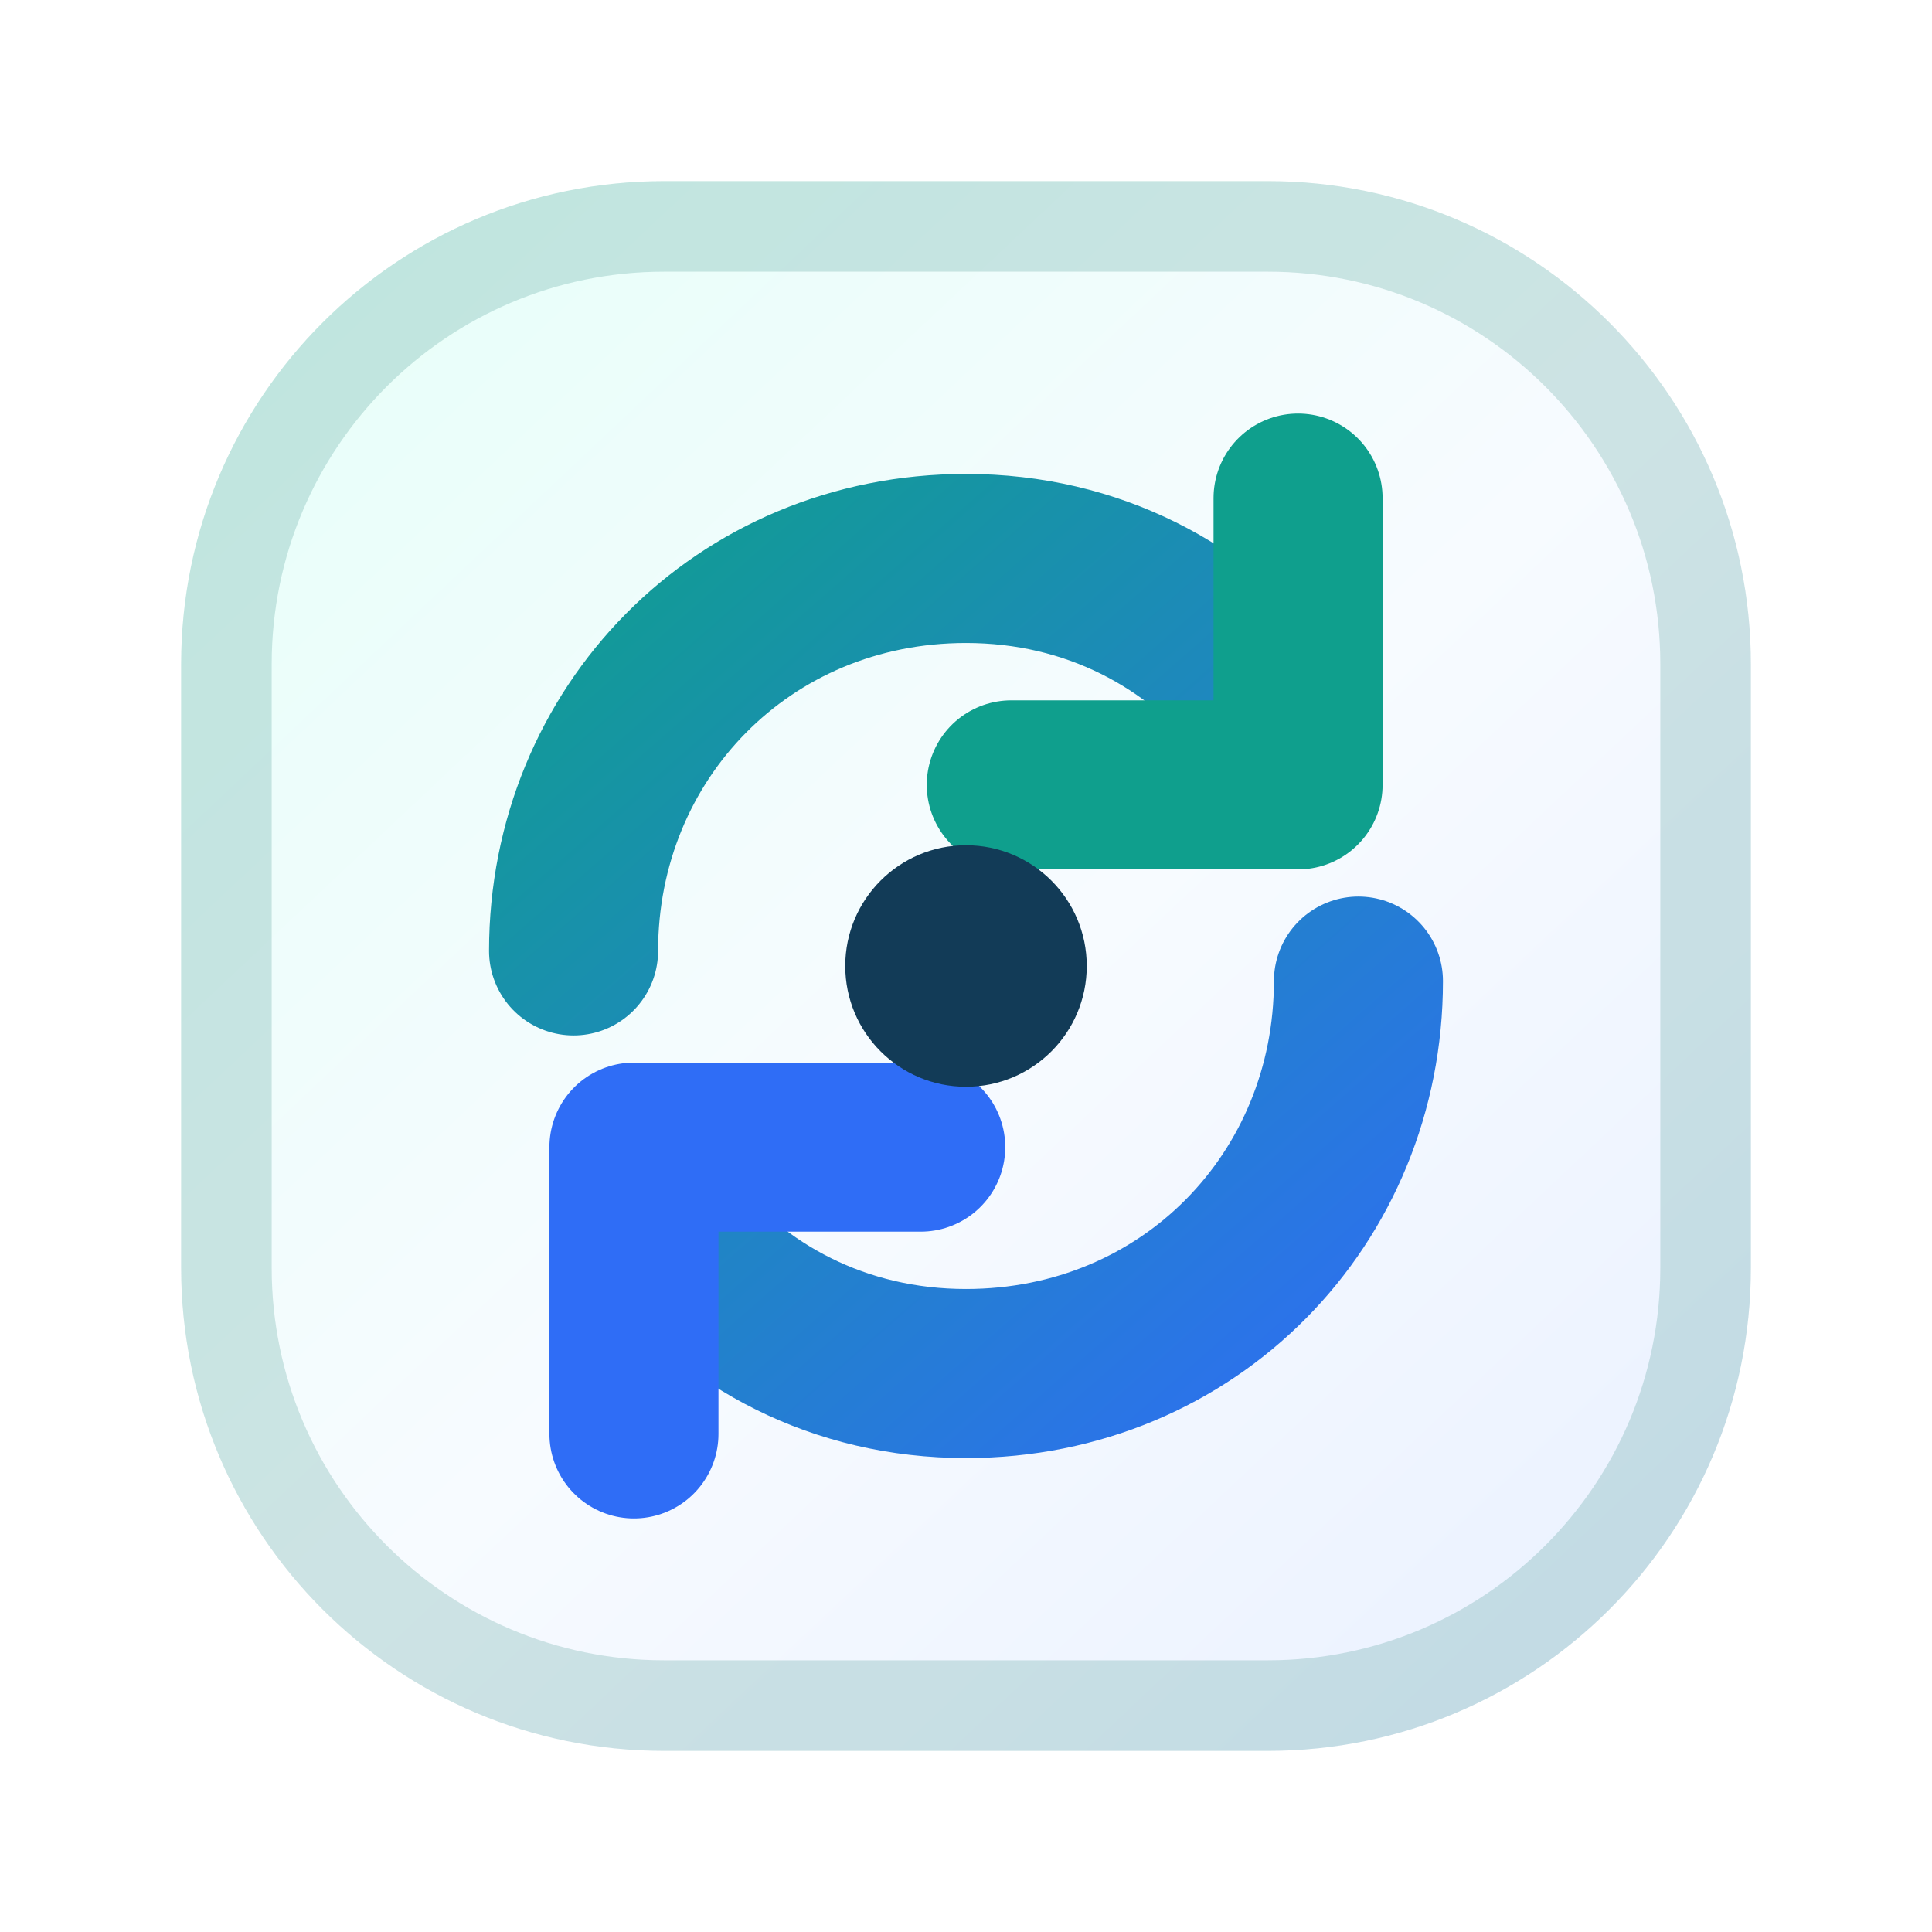
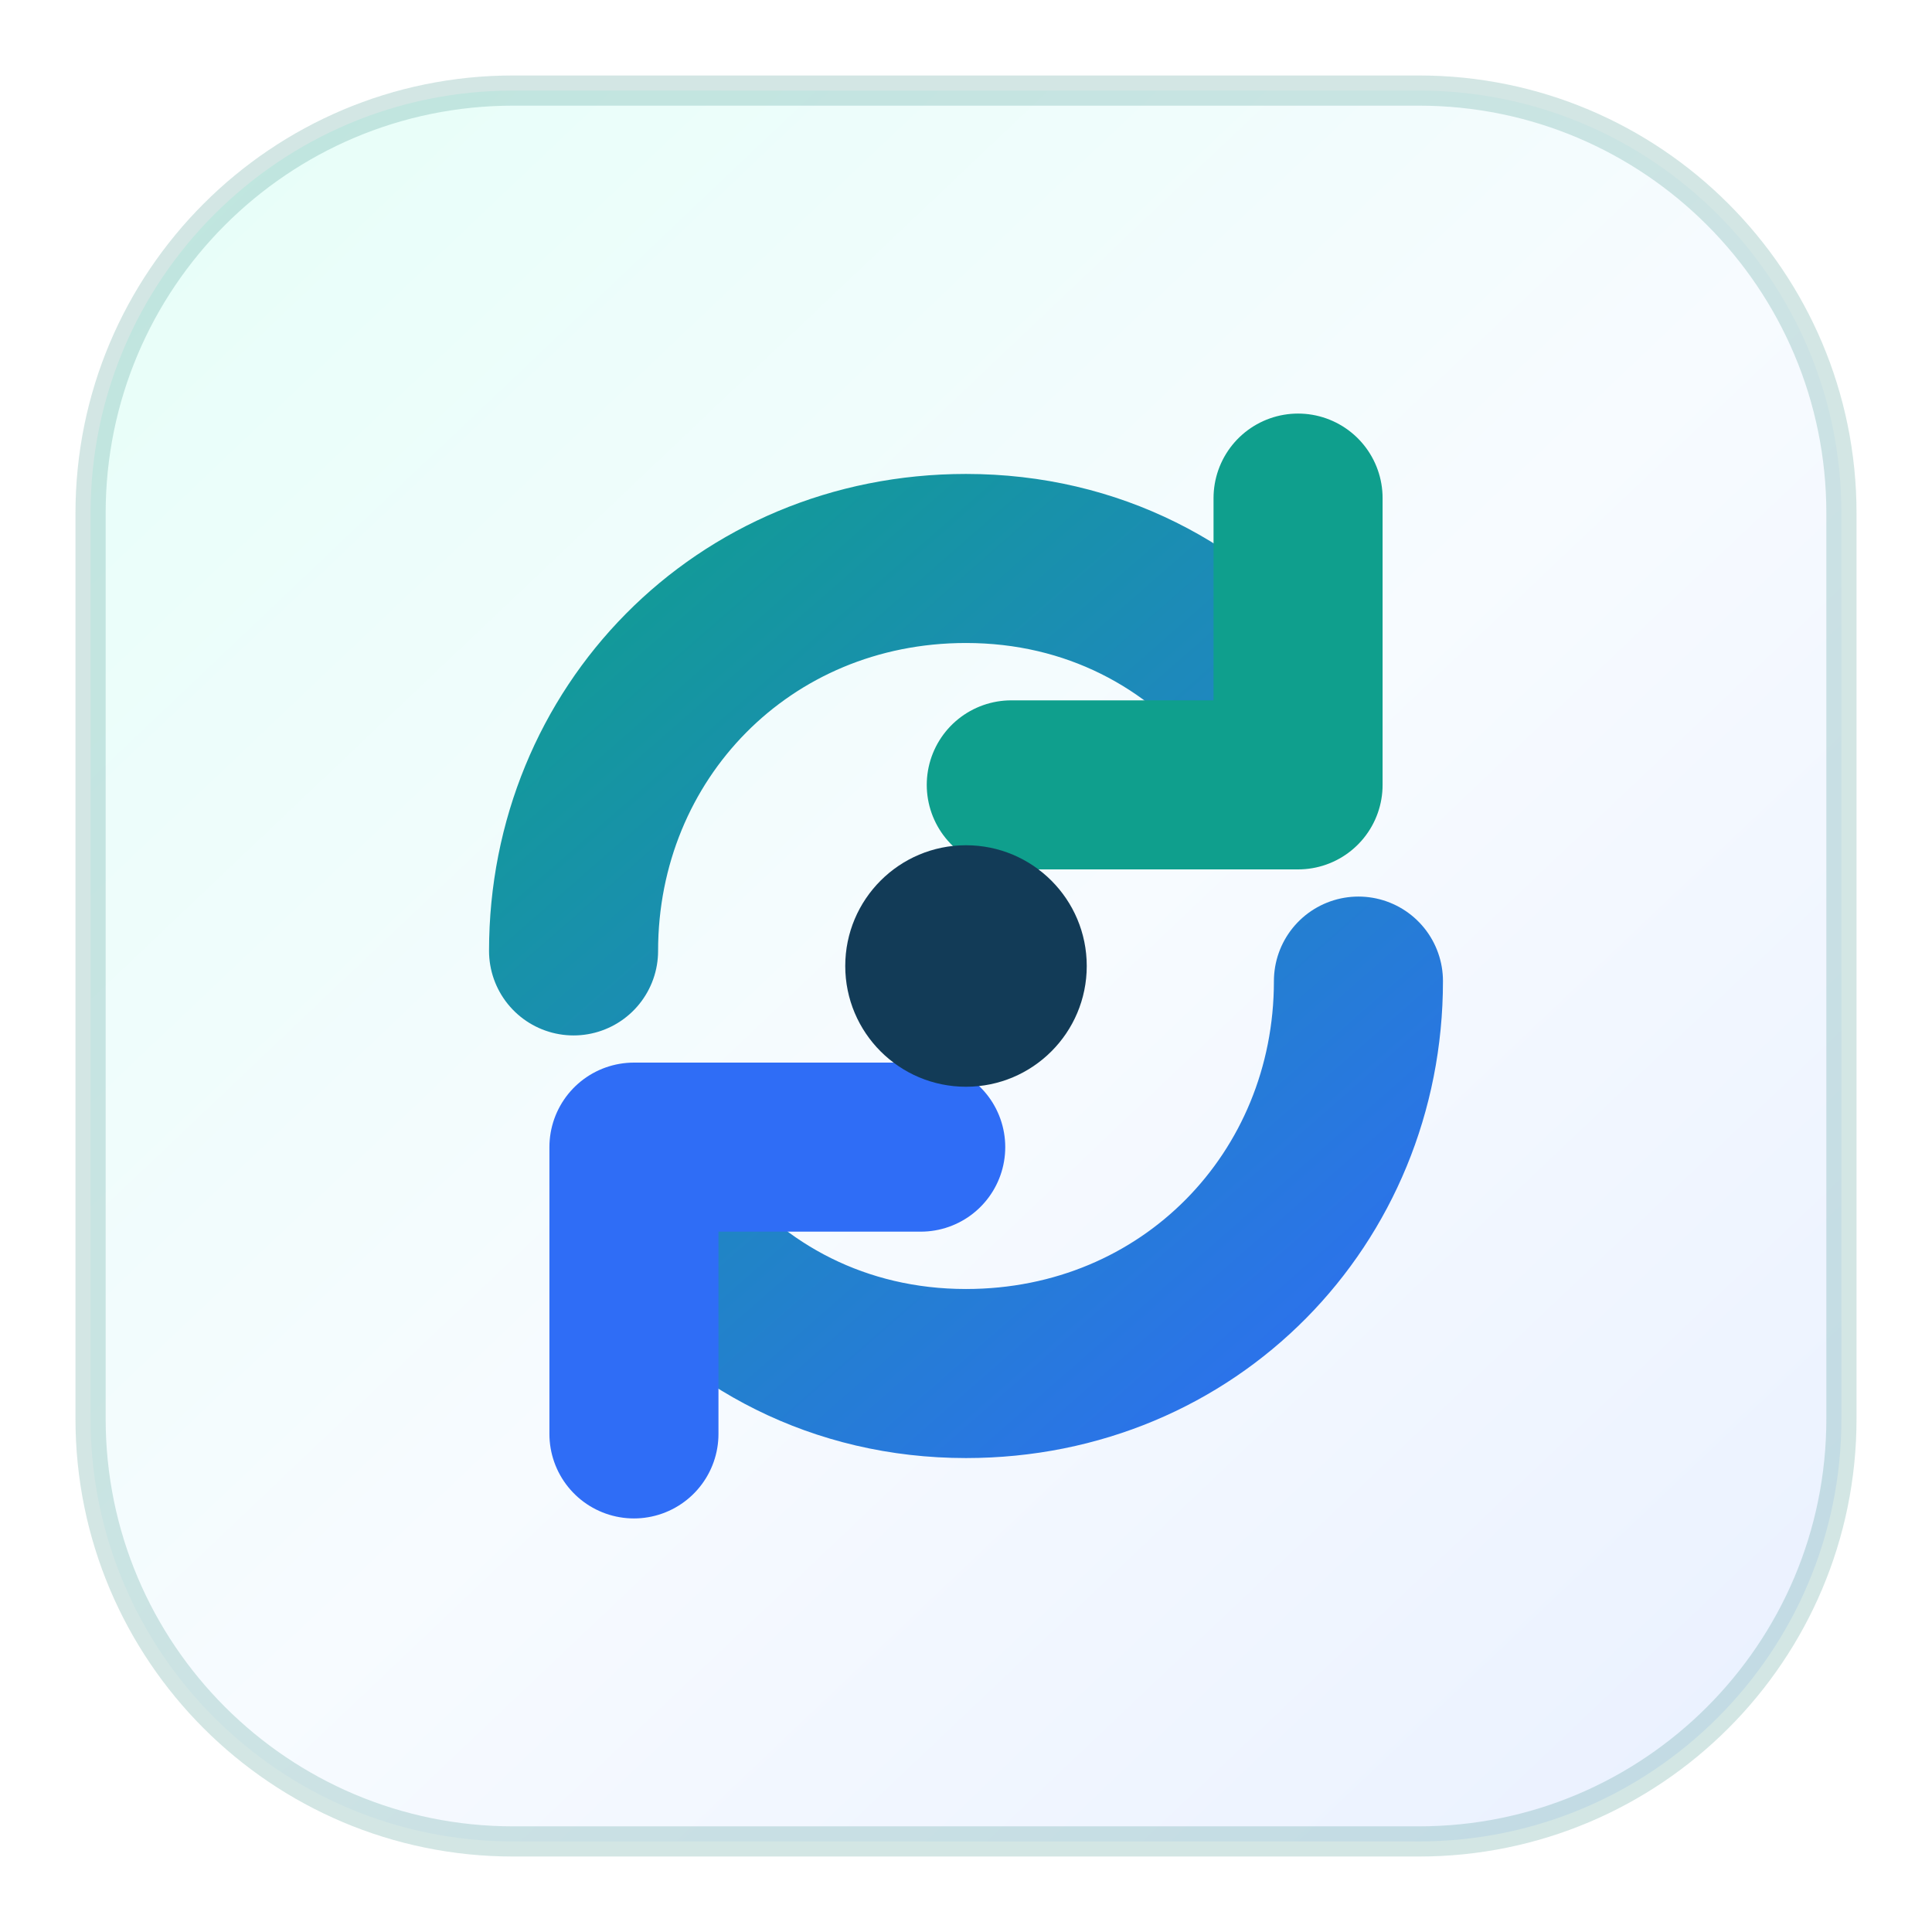
<svg xmlns="http://www.w3.org/2000/svg" width="64" height="64" viewBox="0 0 64 64" fill="none">
  <defs>
-     <linearGradient id="bg" x1="8" y1="7" x2="56" y2="58" gradientUnits="userSpaceOnUse">
+     <linearGradient id="bg" x1="4" y1="3" x2="60" y2="62" gradientUnits="userSpaceOnUse">
      <stop stop-color="#E6FFF8" />
      <stop offset="0.52" stop-color="#F7FBFF" />
      <stop offset="1" stop-color="#E9F0FF" />
    </linearGradient>
    <linearGradient id="sync" x1="18" y1="16" x2="46" y2="48" gradientUnits="userSpaceOnUse">
      <stop stop-color="#0F9F8D" />
      <stop offset="1" stop-color="#2F6DF6" />
    </linearGradient>
  </defs>
-   <rect x="6" y="6" width="52" height="52" rx="16" fill="url(#bg)" />
-   <rect x="7.5" y="7.5" width="49" height="49" rx="14.5" stroke="#0F766E" stroke-opacity="0.18" stroke-width="3" />
+   <rect x="3" y="3" width="58" height="58" rx="14" fill="url(#bg)" stroke="#0F766E" stroke-opacity="0.18" stroke-width="1" />
  <path d="M19 31.5c0-7.2 5.6-13 13-13 4.2 0 7.7 1.9 10 4.8" stroke="url(#sync)" stroke-linecap="round" stroke-width="5.6" />
  <path d="M43 16.5V26h-9.5" stroke="#0F9F8D" stroke-linecap="round" stroke-linejoin="round" stroke-width="5.6" />
  <path d="M45 32.5c0 7.2-5.6 13-13 13-4.2 0-7.7-1.9-10-4.8" stroke="url(#sync)" stroke-linecap="round" stroke-width="5.6" />
  <path d="M21 47.5V38h9.5" stroke="#2F6DF6" stroke-linecap="round" stroke-linejoin="round" stroke-width="5.6" />
  <circle cx="32" cy="32" r="4" fill="#123B57" />
</svg>
